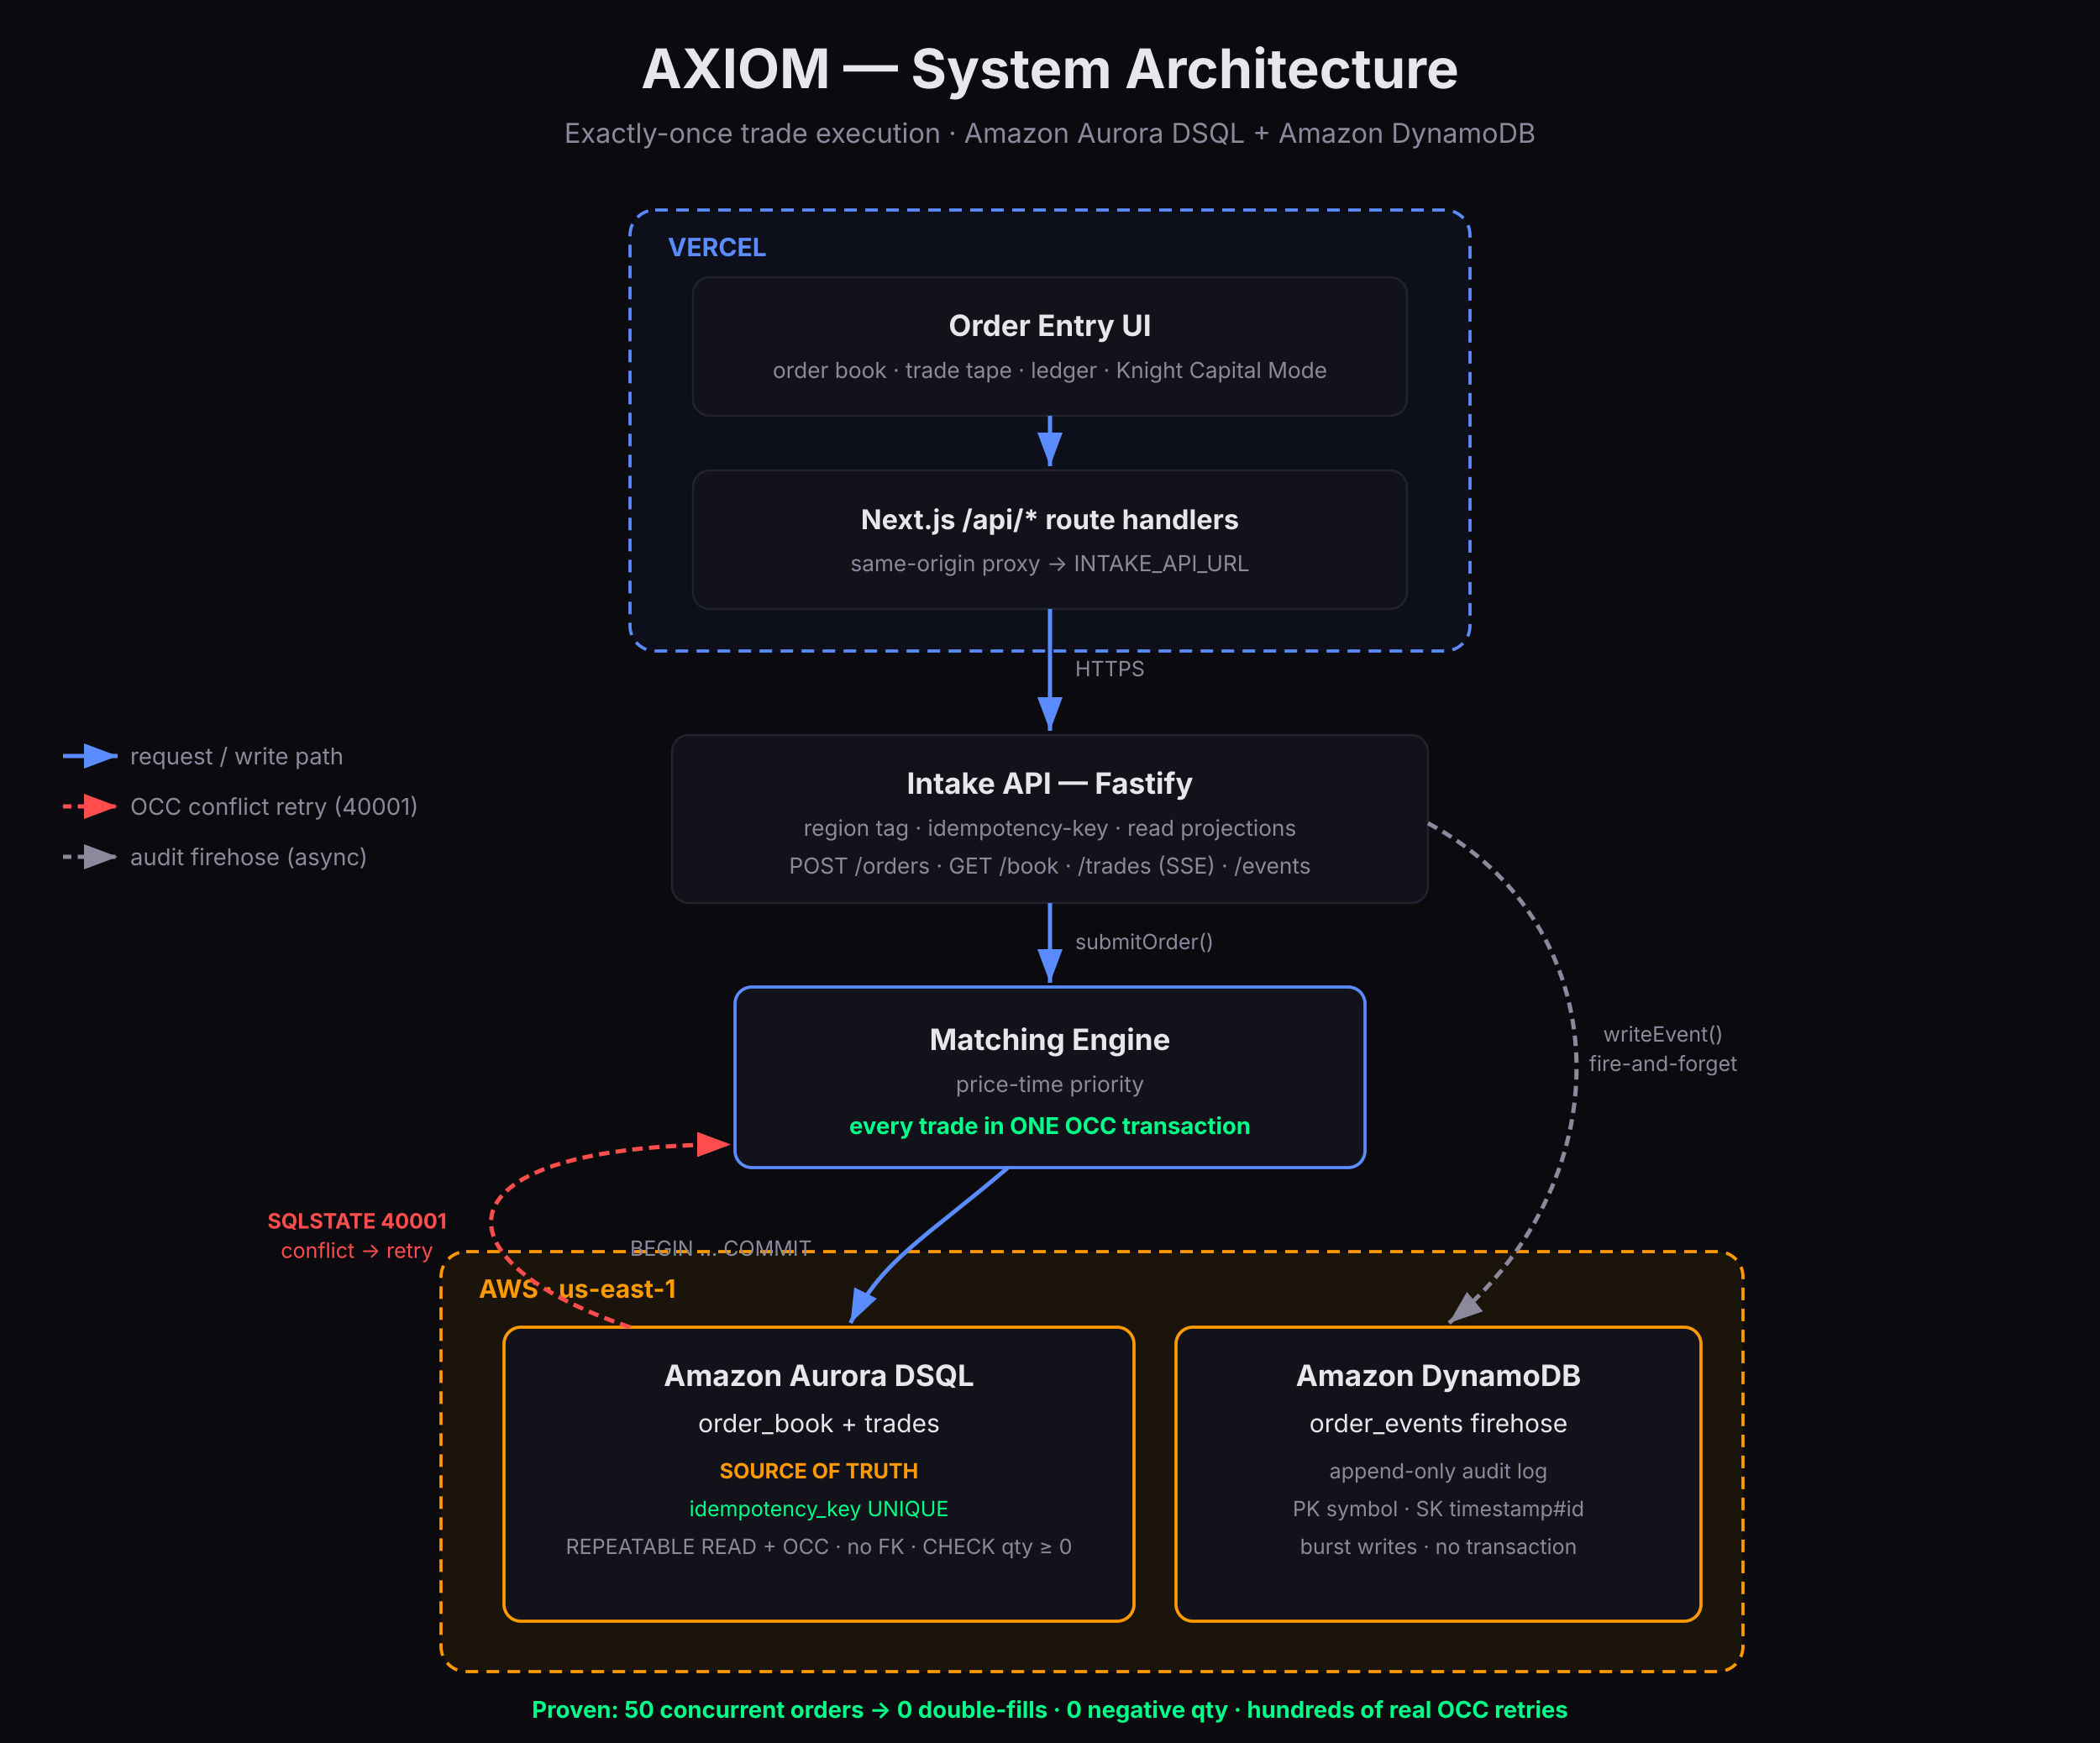
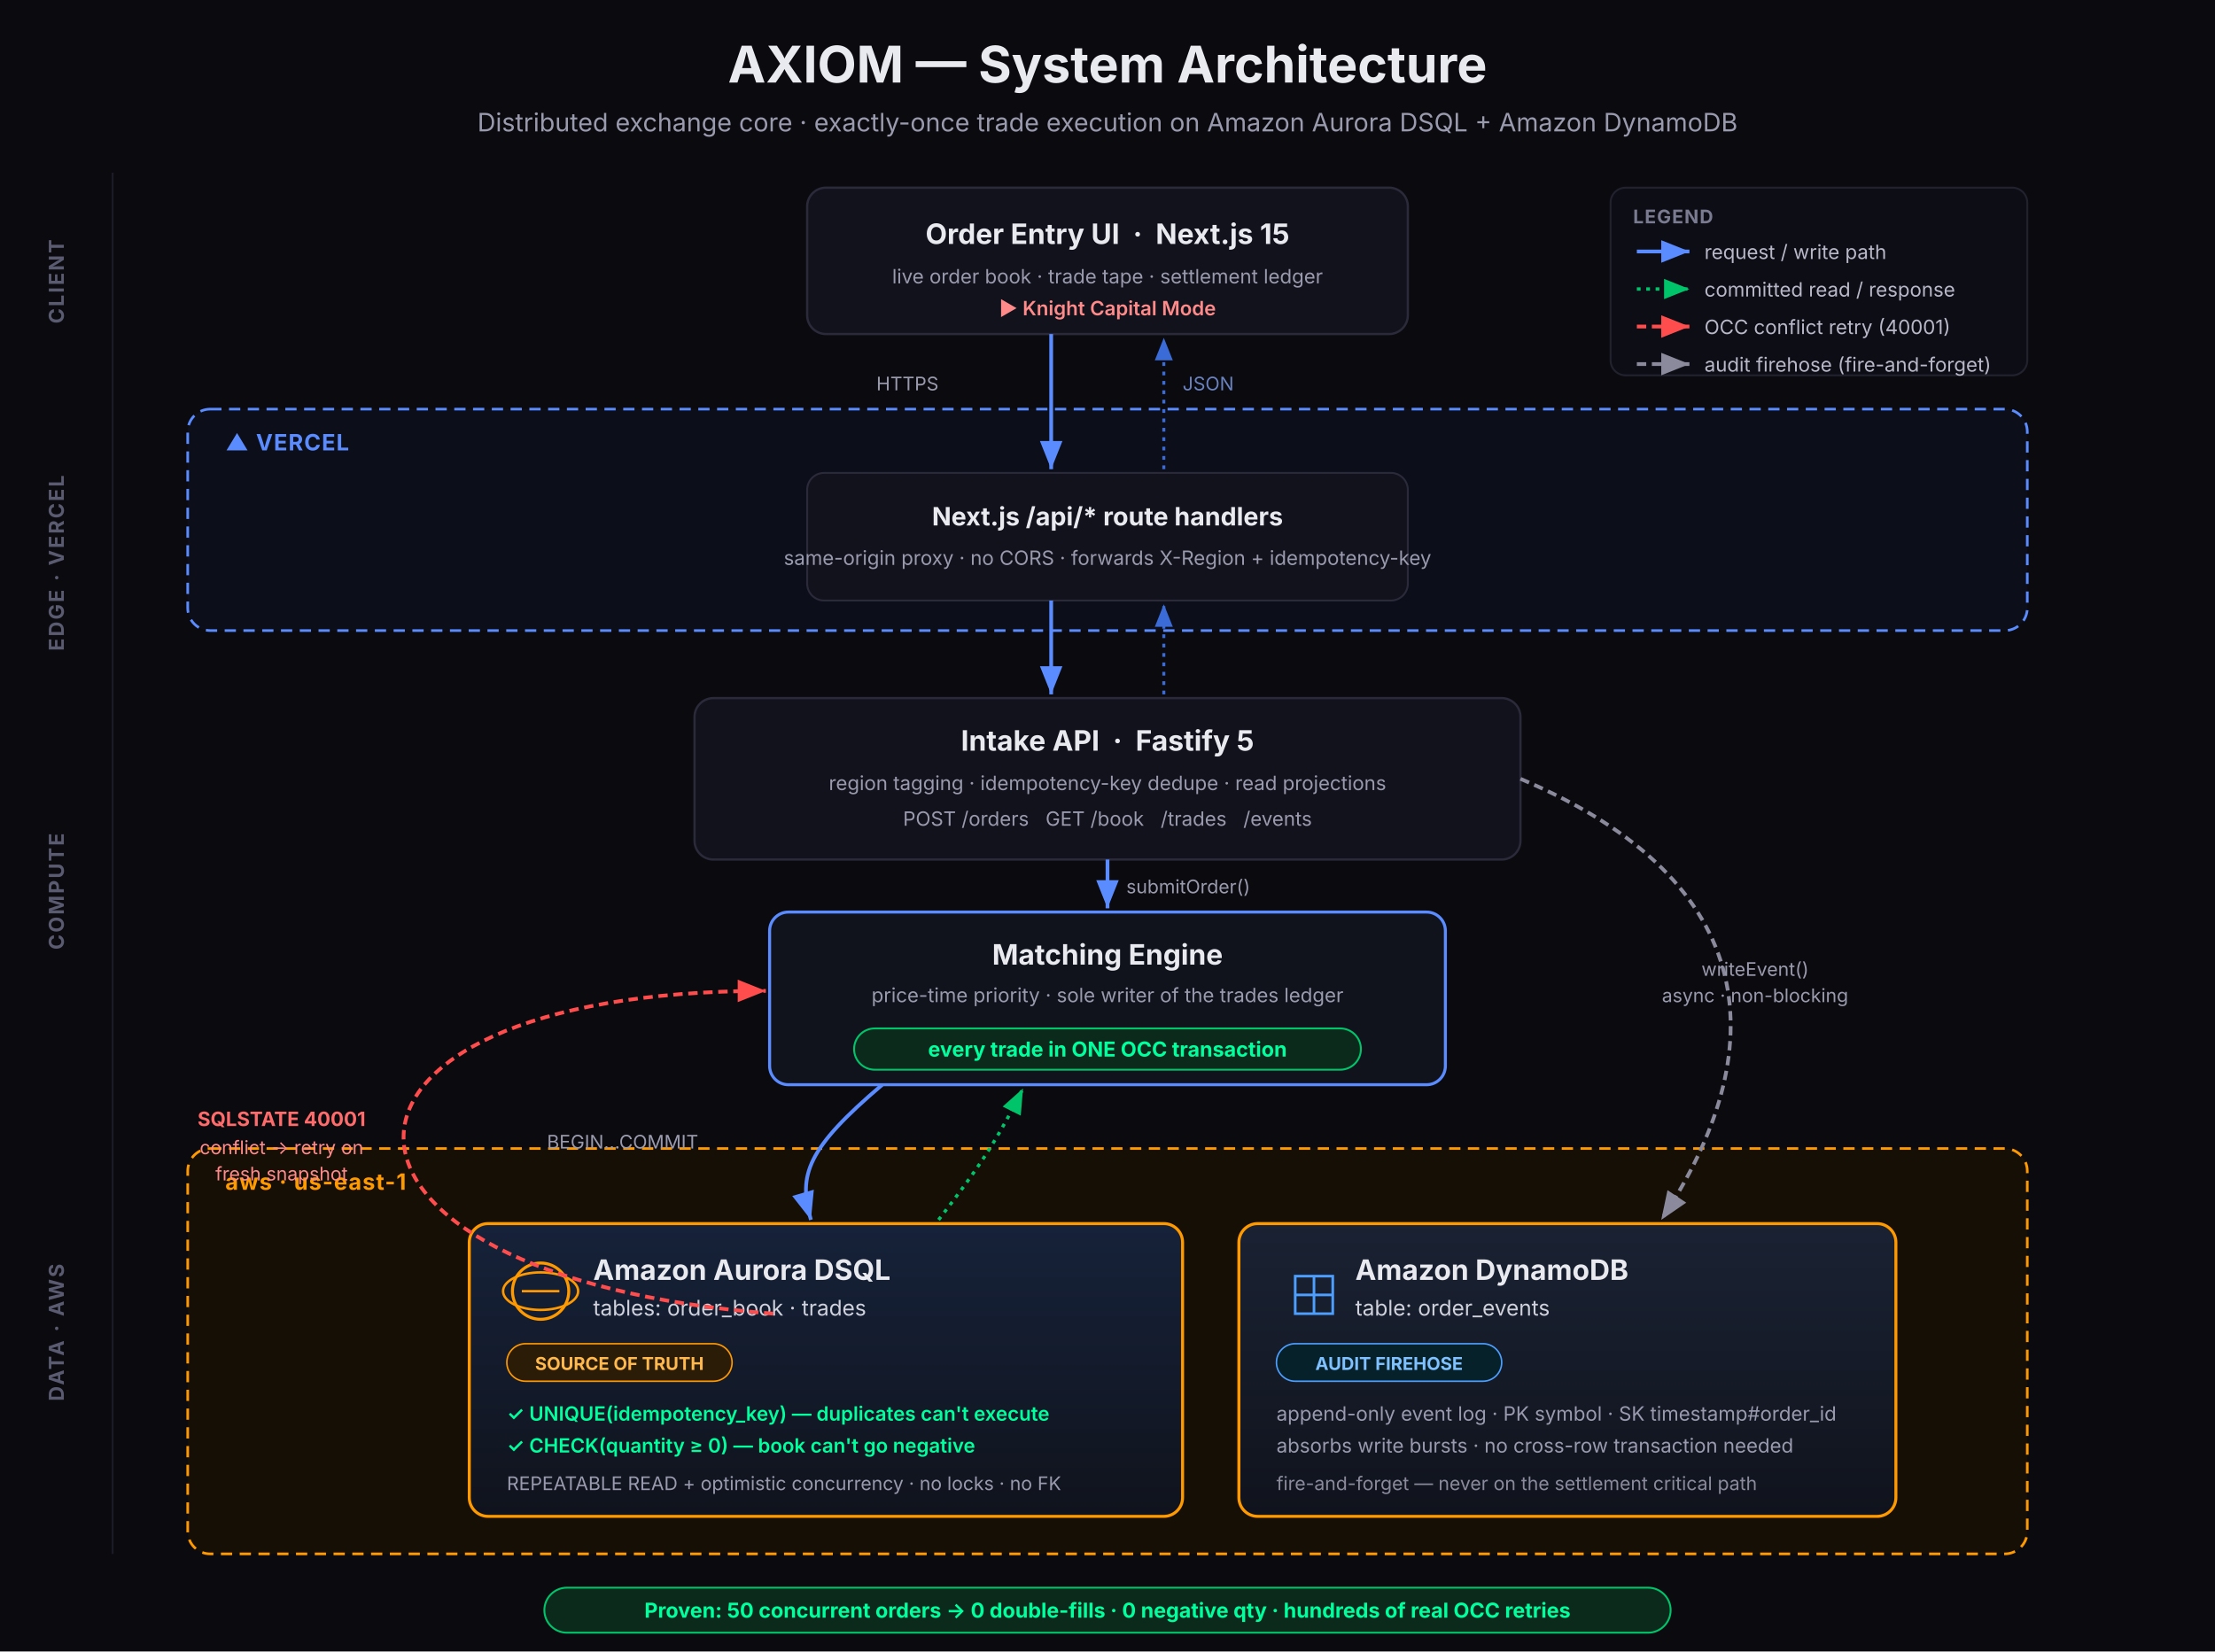
- <svg xmlns="http://www.w3.org/2000/svg" viewBox="0 0 1000 830" font-family="'Segoe UI', Inter, system-ui, sans-serif">
+ <svg xmlns="http://www.w3.org/2000/svg" viewBox="0 0 1180 880" font-family="'Segoe UI', Inter, system-ui, sans-serif">
  <defs>
-     <marker id="arrowAccent" markerWidth="10" markerHeight="10" refX="8" refY="3" orient="auto" markerUnits="strokeWidth">
-       <path d="M0,0 L8,3 L0,6 Z" fill="#5b8cff" />
+     <marker id="aBlue" markerWidth="9" markerHeight="9" refX="7.5" refY="3" orient="auto" markerUnits="strokeWidth">
+       <path d="M0,0 L7.5,3 L0,6 Z" fill="#5b8cff" />
    </marker>
-     <marker id="arrowRed" markerWidth="10" markerHeight="10" refX="8" refY="3" orient="auto" markerUnits="strokeWidth">
-       <path d="M0,0 L8,3 L0,6 Z" fill="#ff4d4d" />
+     <marker id="aBlueBack" markerWidth="9" markerHeight="9" refX="7.5" refY="3" orient="auto" markerUnits="strokeWidth">
+       <path d="M0,0 L7.5,3 L0,6 Z" fill="#3a6bd6" />
    </marker>
-     <marker id="arrowMuted" markerWidth="10" markerHeight="10" refX="8" refY="3" orient="auto" markerUnits="strokeWidth">
-       <path d="M0,0 L8,3 L0,6 Z" fill="#8a8a9c" />
+     <marker id="aRed" markerWidth="9" markerHeight="9" refX="7.5" refY="3" orient="auto" markerUnits="strokeWidth">
+       <path d="M0,0 L7.5,3 L0,6 Z" fill="#ff4d4d" />
    </marker>
+     <marker id="aMuted" markerWidth="9" markerHeight="9" refX="7.5" refY="3" orient="auto" markerUnits="strokeWidth">
+       <path d="M0,0 L7.5,3 L0,6 Z" fill="#8a8a9c" />
+     </marker>
+     <marker id="aGreen" markerWidth="9" markerHeight="9" refX="7.5" refY="3" orient="auto" markerUnits="strokeWidth">
+       <path d="M0,0 L7.5,3 L0,6 Z" fill="#00c46a" />
+     </marker>
+     <linearGradient id="dsqlGrad" x1="0" y1="0" x2="0" y2="1">
+       <stop offset="0" stop-color="#16223a" />
+       <stop offset="1" stop-color="#10131c" />
+     </linearGradient>
+     <linearGradient id="ddbGrad" x1="0" y1="0" x2="0" y2="1">
+       <stop offset="0" stop-color="#1a2233" />
+       <stop offset="1" stop-color="#10131c" />
+     </linearGradient>
  </defs>
-   <rect x="0" y="0" width="1000" height="830" fill="#0a0a0f" />
-   <text x="500" y="42" text-anchor="middle" font-size="26" font-weight="700" fill="#e5e7eb">AXIOM — System Architecture</text>
-   <text x="500" y="68" text-anchor="middle" font-size="13" fill="#8a8a9c">Exactly-once trade execution · Amazon Aurora DSQL + Amazon DynamoDB</text>
-   <g font-size="11" fill="#8a8a9c">
-     <line x1="30" y1="360" x2="56" y2="360" stroke="#5b8cff" stroke-width="2" marker-end="url(#arrowAccent)" />
-     <text x="62" y="364">request / write path</text>
-     <line x1="30" y1="384" x2="56" y2="384" stroke="#ff4d4d" stroke-width="2" stroke-dasharray="4 3" marker-end="url(#arrowRed)" />
-     <text x="62" y="388">OCC conflict retry (40001)</text>
-     <line x1="30" y1="408" x2="56" y2="408" stroke="#8a8a9c" stroke-width="2" stroke-dasharray="4 3" marker-end="url(#arrowMuted)" />
-     <text x="62" y="412">audit firehose (async)</text>
+   <rect x="0" y="0" width="1180" height="880" fill="#0a0a0f" />
+   <text x="590" y="44" text-anchor="middle" font-size="27" font-weight="700" fill="#e9eaf0">AXIOM — System Architecture</text>
+   <text x="590" y="70" text-anchor="middle" font-size="13.5" fill="#9a9aae">Distributed exchange core · exactly-once trade execution on Amazon Aurora DSQL + Amazon DynamoDB</text>
+   <g font-size="11" font-weight="700" fill="#5a5a70" letter-spacing="1">
+     <text x="34" y="150" transform="rotate(-90 34 150)" text-anchor="middle">CLIENT</text>
+     <text x="34" y="300" transform="rotate(-90 34 300)" text-anchor="middle">EDGE · VERCEL</text>
+     <text x="34" y="475" transform="rotate(-90 34 475)" text-anchor="middle">COMPUTE</text>
+     <text x="34" y="710" transform="rotate(-90 34 710)" text-anchor="middle">DATA · AWS</text>
  </g>
-   <rect x="300" y="100" width="400" height="210" rx="12" fill="#0d0f1a" stroke="#5b8cff" stroke-dasharray="6 4" stroke-width="1.5" />
-   <text x="318" y="122" font-size="12" font-weight="700" fill="#5b8cff">VERCEL</text>
-   <rect x="330" y="132" width="340" height="66" rx="8" fill="#12121a" stroke="#23232f" />
-   <text x="500" y="160" text-anchor="middle" font-size="14" font-weight="700" fill="#e5e7eb">Order Entry UI</text>
-   <text x="500" y="180" text-anchor="middle" font-size="10.5" fill="#8a8a9c">order book · trade tape · ledger · Knight Capital Mode</text>
-   <rect x="330" y="224" width="340" height="66" rx="8" fill="#12121a" stroke="#23232f" />
-   <text x="500" y="252" text-anchor="middle" font-size="13" font-weight="700" fill="#e5e7eb">Next.js  /api/*  route handlers</text>
-   <text x="500" y="272" text-anchor="middle" font-size="10.5" fill="#8a8a9c">same-origin proxy → INTAKE_API_URL</text>
-   <rect x="320" y="350" width="360" height="80" rx="8" fill="#12121a" stroke="#23232f" />
-   <text x="500" y="378" text-anchor="middle" font-size="14" font-weight="700" fill="#e5e7eb">Intake API — Fastify</text>
-   <text x="500" y="398" text-anchor="middle" font-size="10.5" fill="#8a8a9c">region tag · idempotency-key · read projections</text>
-   <text x="500" y="416" text-anchor="middle" font-size="10.5" fill="#8a8a9c">POST /orders · GET /book · /trades (SSE) · /events</text>
-   <rect x="350" y="470" width="300" height="86" rx="8" fill="#12121a" stroke="#5b8cff" stroke-width="1.5" />
-   <text x="500" y="500" text-anchor="middle" font-size="14" font-weight="700" fill="#e5e7eb">Matching Engine</text>
-   <text x="500" y="520" text-anchor="middle" font-size="10.5" fill="#8a8a9c">price-time priority</text>
-   <text x="500" y="540" text-anchor="middle" font-size="11" font-weight="700" fill="#00ff88">every trade in ONE OCC transaction</text>
-   <rect x="210" y="596" width="620" height="200" rx="12" fill="#1a140a" stroke="#ff9900" stroke-dasharray="6 4" stroke-width="1.5" />
-   <text x="228" y="618" font-size="12" font-weight="700" fill="#ff9900">AWS · us-east-1</text>
-   <rect x="240" y="632" width="300" height="140" rx="8" fill="#12121a" stroke="#ff9900" stroke-width="1.5" />
-   <text x="390" y="660" text-anchor="middle" font-size="14" font-weight="700" fill="#e5e7eb">Amazon Aurora DSQL</text>
-   <text x="390" y="682" text-anchor="middle" font-size="12" fill="#e5e7eb">order_book  +  trades</text>
-   <text x="390" y="704" text-anchor="middle" font-size="10" font-weight="700" fill="#ff9900">SOURCE OF TRUTH</text>
-   <text x="390" y="722" text-anchor="middle" font-size="10" fill="#00ff88">idempotency_key UNIQUE</text>
-   <text x="390" y="740" text-anchor="middle" font-size="10" fill="#8a8a9c">REPEATABLE READ + OCC · no FK · CHECK qty ≥ 0</text>
-   <rect x="560" y="632" width="250" height="140" rx="8" fill="#12121a" stroke="#ff9900" stroke-width="1.5" />
-   <text x="685" y="660" text-anchor="middle" font-size="14" font-weight="700" fill="#e5e7eb">Amazon DynamoDB</text>
-   <text x="685" y="682" text-anchor="middle" font-size="12" fill="#e5e7eb">order_events firehose</text>
-   <text x="685" y="704" text-anchor="middle" font-size="10" fill="#8a8a9c">append-only audit log</text>
-   <text x="685" y="722" text-anchor="middle" font-size="10" fill="#8a8a9c">PK symbol · SK timestamp#id</text>
-   <text x="685" y="740" text-anchor="middle" font-size="10" fill="#8a8a9c">burst writes · no transaction</text>
-   <line x1="500" y1="198" x2="500" y2="222" stroke="#5b8cff" stroke-width="2" marker-end="url(#arrowAccent)" />
-   <line x1="500" y1="290" x2="500" y2="348" stroke="#5b8cff" stroke-width="2" marker-end="url(#arrowAccent)" />
-   <text x="512" y="322" font-size="10" fill="#8a8a9c">HTTPS</text>
-   <line x1="500" y1="430" x2="500" y2="468" stroke="#5b8cff" stroke-width="2" marker-end="url(#arrowAccent)" />
-   <text x="512" y="452" font-size="10" fill="#8a8a9c">submitOrder()</text>
-   <path d="M 480 556 C 440 590 420 600 405 630" fill="none" stroke="#5b8cff" stroke-width="2" marker-end="url(#arrowAccent)" />
-   <text x="300" y="598" font-size="10" fill="#8a8a9c">BEGIN … COMMIT</text>
-   <path d="M 300 632 C 205 600 205 545 348 545" fill="none" stroke="#ff4d4d" stroke-width="2" stroke-dasharray="5 3" marker-end="url(#arrowRed)" />
-   <text x="170" y="585" text-anchor="middle" font-size="10" font-weight="700" fill="#ff4d4d">SQLSTATE 40001</text>
-   <text x="170" y="599" text-anchor="middle" font-size="10" fill="#ff4d4d">conflict → retry</text>
-   <path d="M 680 392 C 770 440 775 560 690 630" fill="none" stroke="#8a8a9c" stroke-width="2" stroke-dasharray="5 3" marker-end="url(#arrowMuted)" />
-   <text x="792" y="496" text-anchor="middle" font-size="10" fill="#8a8a9c">writeEvent()</text>
-   <text x="792" y="510" text-anchor="middle" font-size="10" fill="#8a8a9c">fire-and-forget</text>
-   <text x="500" y="818" text-anchor="middle" font-size="11" font-weight="700" fill="#00ff88">Proven: 50 concurrent orders → 0 double-fills · 0 negative qty · hundreds of real OCC retries</text>
+   <line x1="60" y1="92" x2="60" y2="828" stroke="#1c1c28" stroke-width="1" />
+   <rect x="430" y="100" width="320" height="78" rx="10" fill="#12121c" stroke="#2a2a3a" stroke-width="1.2" />
+   <text x="590" y="130" text-anchor="middle" font-size="15" font-weight="700" fill="#e9eaf0">Order Entry UI  ·  Next.js 15</text>
+   <text x="590" y="151" text-anchor="middle" font-size="10.5" fill="#9a9aae">live order book · trade tape · settlement ledger</text>
+   <text x="590" y="168" text-anchor="middle" font-size="10.5" fill="#ff8a8a" font-weight="600">▶ Knight Capital Mode</text>
+   <rect x="100" y="218" width="980" height="118" rx="12" fill="#0c0e1a" stroke="#5b8cff" stroke-dasharray="6 4" stroke-width="1.4" />
+   <text x="120" y="240" font-size="12" font-weight="700" fill="#5b8cff" letter-spacing="0.5">▲ VERCEL</text>
+   <rect x="430" y="252" width="320" height="68" rx="9" fill="#12121c" stroke="#2a2a3a" />
+   <text x="590" y="280" text-anchor="middle" font-size="13.5" font-weight="700" fill="#e9eaf0">Next.js  /api/*  route handlers</text>
+   <text x="590" y="301" text-anchor="middle" font-size="10.5" fill="#9a9aae">same-origin proxy · no CORS · forwards X-Region + idempotency-key</text>
+   <rect x="370" y="372" width="440" height="86" rx="10" fill="#12121c" stroke="#2a2a3a" stroke-width="1.2" />
+   <text x="590" y="400" text-anchor="middle" font-size="15" font-weight="700" fill="#e9eaf0">Intake API  ·  Fastify 5</text>
+   <text x="590" y="421" text-anchor="middle" font-size="10.5" fill="#9a9aae">region tagging · idempotency-key dedupe · read projections</text>
+   <text x="590" y="440" text-anchor="middle" font-size="10.5" fill="#9a9aae">POST /orders   GET /book   /trades   /events</text>
+   <rect x="410" y="486" width="360" height="92" rx="10" fill="#10131c" stroke="#5b8cff" stroke-width="1.6" />
+   <text x="590" y="514" text-anchor="middle" font-size="15" font-weight="700" fill="#e9eaf0">Matching Engine</text>
+   <text x="590" y="534" text-anchor="middle" font-size="10.5" fill="#9a9aae">price-time priority · sole writer of the trades ledger</text>
+   <rect x="455" y="548" width="270" height="22" rx="11" fill="#0c2a1c" stroke="#00c46a" stroke-width="1" />
+   <text x="590" y="563" text-anchor="middle" font-size="11" font-weight="700" fill="#00ff9d">every trade in ONE OCC transaction</text>
+   <rect x="100" y="612" width="980" height="216" rx="12" fill="#160f06" stroke="#ff9900" stroke-dasharray="6 4" stroke-width="1.4" />
+   <text x="120" y="634" font-size="12" font-weight="700" fill="#ff9900" letter-spacing="0.5">aws · us-east-1</text>
+   <rect x="250" y="652" width="380" height="156" rx="10" fill="url(#dsqlGrad)" stroke="#ff9900" stroke-width="1.6" />
+   <circle cx="288" cy="688" r="15" fill="none" stroke="#ff9900" stroke-width="1.6" />
+   <path d="M288 678 a10 5 0 0 0 0 20 M288 678 a10 5 0 0 1 0 20 M278 688 h20" stroke="#ff9900" stroke-width="1.3" fill="none" />
+   <text x="316" y="682" font-size="15" font-weight="700" fill="#e9eaf0">Amazon Aurora DSQL</text>
+   <text x="316" y="701" font-size="11.5" fill="#cfd2dc">tables: order_book · trades</text>
+   <rect x="270" y="716" width="120" height="20" rx="10" fill="#2a1c06" stroke="#ff9900" stroke-width="0.8" />
+   <text x="330" y="730" text-anchor="middle" font-size="9.5" font-weight="700" fill="#ffb84d">SOURCE OF TRUTH</text>
+   <text x="270" y="757" font-size="10.5" fill="#00ff9d" font-weight="600">✓ UNIQUE(idempotency_key) — duplicates can't execute</text>
+   <text x="270" y="774" font-size="10.5" fill="#00ff9d" font-weight="600">✓ CHECK(quantity ≥ 0) — book can't go negative</text>
+   <text x="270" y="794" font-size="10" fill="#9a9aae">REPEATABLE READ + optimistic concurrency · no locks · no FK</text>
+   <rect x="660" y="652" width="350" height="156" rx="10" fill="url(#ddbGrad)" stroke="#ff9900" stroke-width="1.6" />
+   <path d="M690 680 h20 v20 h-20 z M690 690 h20 M700 680 v20" stroke="#4d9fff" stroke-width="1.4" fill="none" />
+   <text x="722" y="682" font-size="15" font-weight="700" fill="#e9eaf0">Amazon DynamoDB</text>
+   <text x="722" y="701" font-size="11.5" fill="#cfd2dc">table: order_events</text>
+   <rect x="680" y="716" width="120" height="20" rx="10" fill="#06212a" stroke="#4d9fff" stroke-width="0.8" />
+   <text x="740" y="730" text-anchor="middle" font-size="9.5" font-weight="700" fill="#7fc0ff">AUDIT FIREHOSE</text>
+   <text x="680" y="757" font-size="10.5" fill="#9a9aae">append-only event log · PK symbol · SK timestamp#order_id</text>
+   <text x="680" y="774" font-size="10.5" fill="#9a9aae">absorbs write bursts · no cross-row transaction needed</text>
+   <text x="680" y="794" font-size="10" fill="#8a8a9c">fire-and-forget — never on the settlement critical path</text>
+   <line x1="560" y1="178" x2="560" y2="250" stroke="#5b8cff" stroke-width="2" marker-end="url(#aBlue)" />
+   <text x="500" y="208" text-anchor="end" font-size="10" fill="#9a9aae">HTTPS</text>
+   <line x1="620" y1="250" x2="620" y2="180" stroke="#3a6bd6" stroke-width="1.6" stroke-dasharray="2 3" marker-end="url(#aBlueBack)" />
+   <text x="630" y="208" font-size="10" fill="#6a82c0">JSON</text>
+   <line x1="560" y1="320" x2="560" y2="370" stroke="#5b8cff" stroke-width="2" marker-end="url(#aBlue)" />
+   <line x1="620" y1="370" x2="620" y2="322" stroke="#3a6bd6" stroke-width="1.6" stroke-dasharray="2 3" marker-end="url(#aBlueBack)" />
+   <line x1="590" y1="458" x2="590" y2="484" stroke="#5b8cff" stroke-width="2" marker-end="url(#aBlue)" />
+   <text x="600" y="476" font-size="10" fill="#9a9aae">submitOrder()</text>
+   <path d="M470 578 C 430 612 425 626 432 650" fill="none" stroke="#5b8cff" stroke-width="2" marker-end="url(#aBlue)" />
+   <text x="372" y="612" text-anchor="end" font-size="10" fill="#9a9aae">BEGIN…COMMIT</text>
+   <path d="M500 650 C 520 624 530 610 545 580" fill="none" stroke="#00c46a" stroke-width="1.8" stroke-dasharray="2 3" marker-end="url(#aGreen)" />
+   <path d="M412 700 C 150 680 150 528 408 528" fill="none" stroke="#ff4d4d" stroke-width="2" stroke-dasharray="5 3" marker-end="url(#aRed)" />
+   <text x="150" y="600" text-anchor="middle" font-size="10.5" font-weight="700" fill="#ff6b6b">SQLSTATE 40001</text>
+   <text x="150" y="615" text-anchor="middle" font-size="10" fill="#ff8a8a">conflict → retry on</text>
+   <text x="150" y="629" text-anchor="middle" font-size="10" fill="#ff8a8a">fresh snapshot</text>
+   <path d="M810 415 C 940 470 945 560 885 650" fill="none" stroke="#8a8a9c" stroke-width="2" stroke-dasharray="5 3" marker-end="url(#aMuted)" />
+   <text x="935" y="520" text-anchor="middle" font-size="10" fill="#9a9aae">writeEvent()</text>
+   <text x="935" y="534" text-anchor="middle" font-size="10" fill="#9a9aae">async · non-blocking</text>
+   <g font-size="10.5">
+     <rect x="858" y="100" width="222" height="100" rx="8" fill="#0d0d16" stroke="#22222e" />
+     <text x="870" y="119" font-size="10" font-weight="700" fill="#7a7a90" letter-spacing="0.5">LEGEND</text>
+     <line x1="872" y1="134" x2="900" y2="134" stroke="#5b8cff" stroke-width="2" marker-end="url(#aBlue)" />
+     <text x="908" y="138" fill="#b8b8c8">request / write path</text>
+     <line x1="872" y1="154" x2="900" y2="154" stroke="#00c46a" stroke-width="1.8" stroke-dasharray="2 3" marker-end="url(#aGreen)" />
+     <text x="908" y="158" fill="#b8b8c8">committed read / response</text>
+     <line x1="872" y1="174" x2="900" y2="174" stroke="#ff4d4d" stroke-width="2" stroke-dasharray="5 3" marker-end="url(#aRed)" />
+     <text x="908" y="178" fill="#b8b8c8">OCC conflict retry (40001)</text>
+     <line x1="872" y1="194" x2="900" y2="194" stroke="#8a8a9c" stroke-width="2" stroke-dasharray="5 3" marker-end="url(#aMuted)" />
+     <text x="908" y="198" fill="#b8b8c8">audit firehose (fire-and-forget)</text>
+   </g>
+   <rect x="290" y="846" width="600" height="24" rx="12" fill="#0c2a1c" stroke="#00c46a" stroke-width="1" />
+   <text x="590" y="862" text-anchor="middle" font-size="11" font-weight="700" fill="#00ff9d">Proven: 50 concurrent orders → 0 double-fills · 0 negative qty · hundreds of real OCC retries</text>
</svg>
